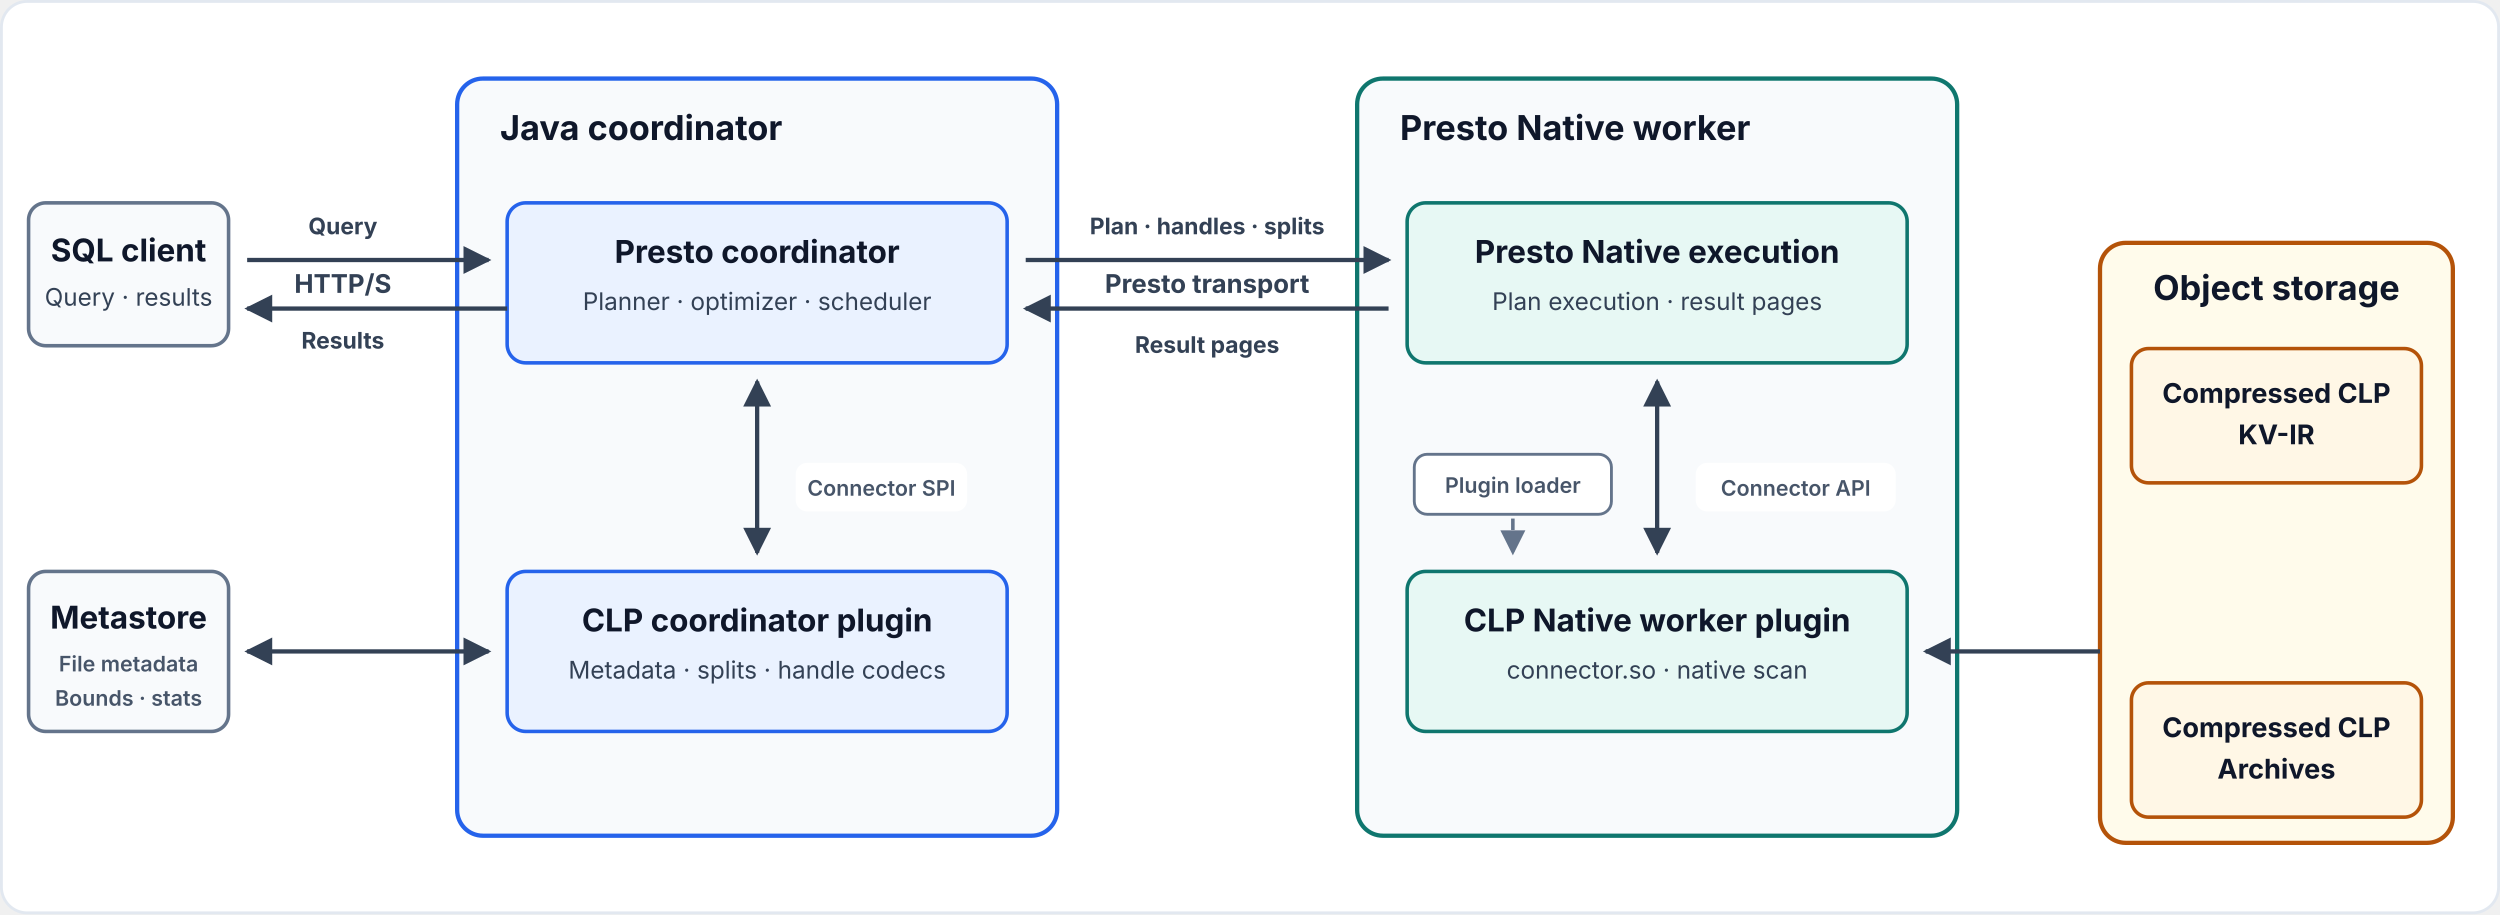
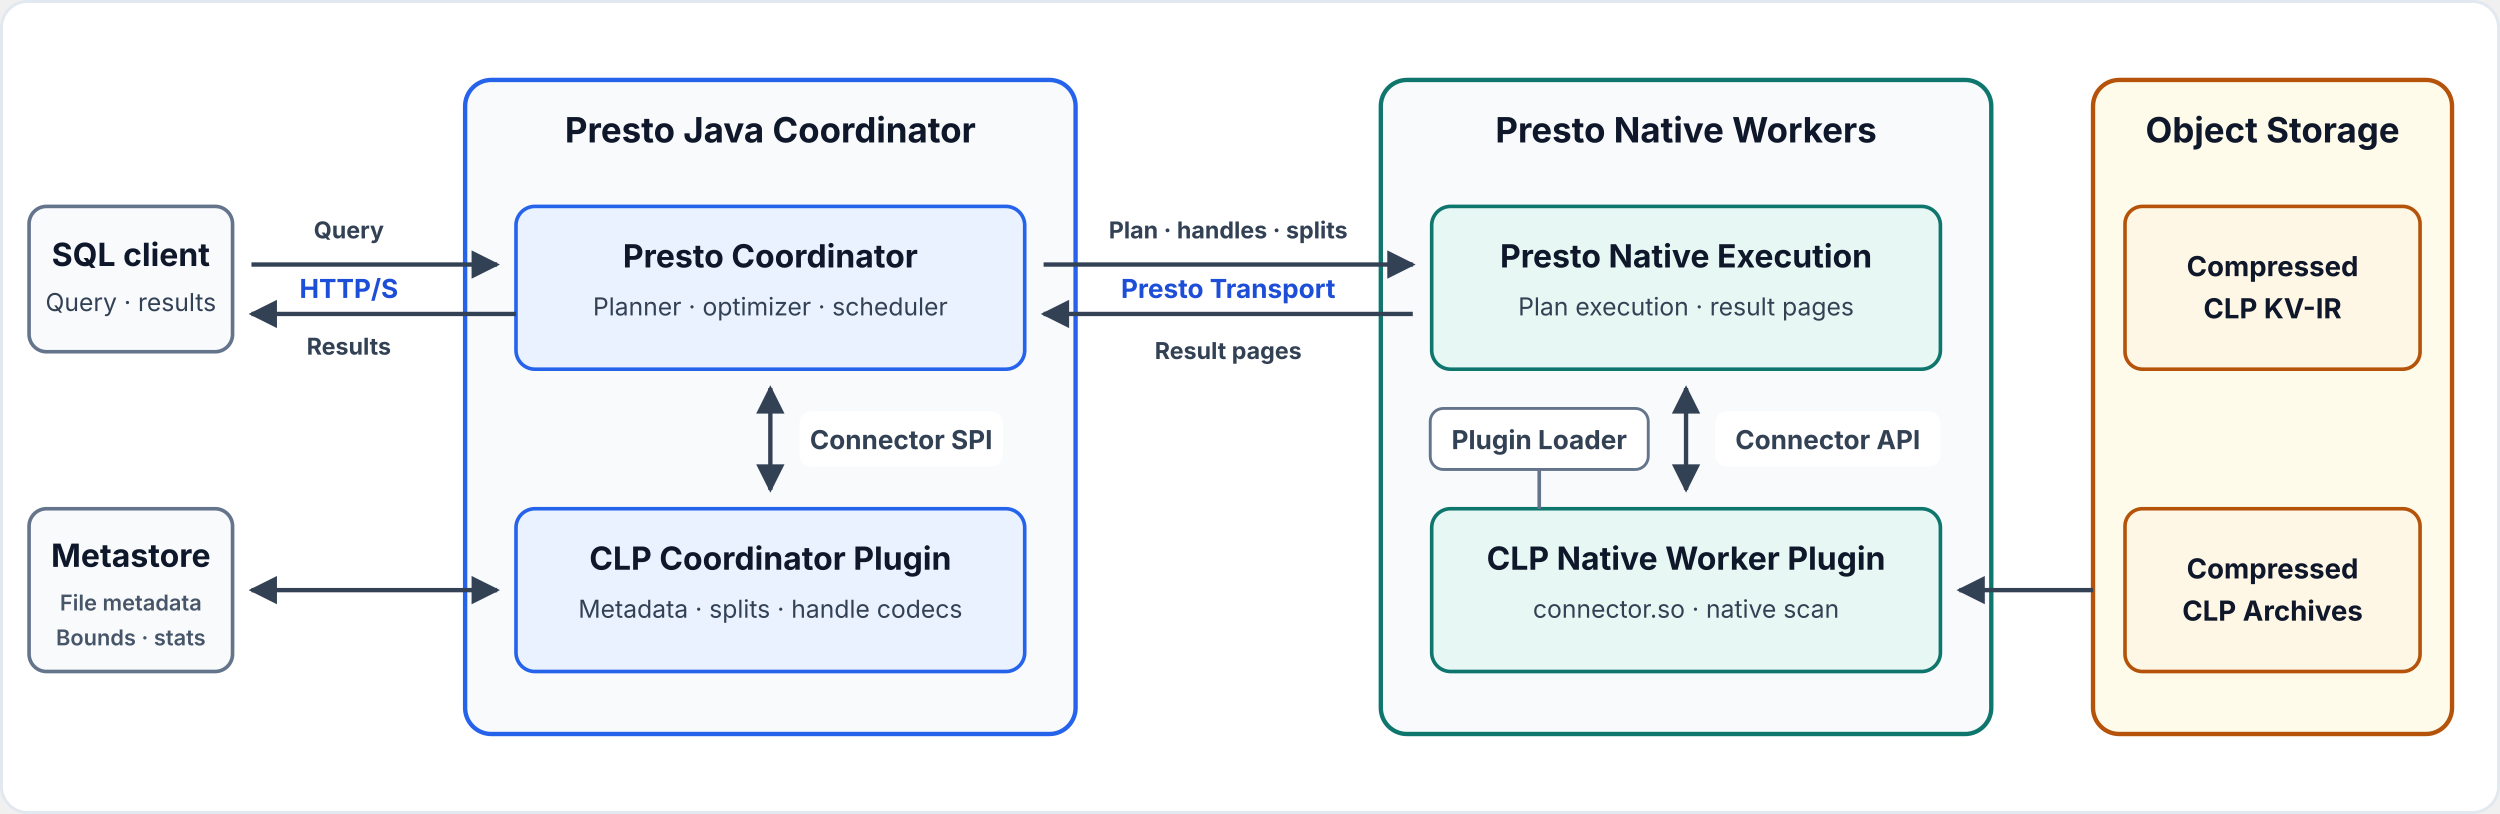
- <svg xmlns="http://www.w3.org/2000/svg" width="1750" height="640" viewBox="0 0 1750 640" role="img" aria-labelledby="title description">
+ <svg xmlns="http://www.w3.org/2000/svg" width="1720" height="560" viewBox="0 0 1720 560" role="img" aria-labelledby="title description">
  <defs>
    <marker id="arrow" viewBox="0 0 10 10" refX="9" refY="5" markerWidth="6.5" markerHeight="6.5" orient="auto-start-reverse">
      <path d="M 0 0 L 10 5 L 0 10 z" fill="#334155" />
    </marker>
    <marker id="arrow-muted" viewBox="0 0 10 10" refX="9" refY="5" markerWidth="7" markerHeight="7" orient="auto-start-reverse">
      <path d="M 0 0 L 10 5 L 0 10 z" fill="#64748b" />
    </marker>
    <style>
      text { font-family: Inter, ui-sans-serif, system-ui, -apple-system, BlinkMacSystemFont, "Segoe UI", sans-serif; fill: #0f172a; }
      .group-title { font-size: 24px; font-weight: 700; }
      .box-title { font-size: 22px; font-weight: 700; }
      .storage-title { font-size: 19px; font-weight: 700; }
      .box-detail { font-size: 17px; fill: #334155; }
      .edge-label { font-size: 16px; font-weight: 700; fill: #334155; }
      .small-label { font-size: 15px; font-weight: 600; fill: #475569; }
-       .transport-label { font-size: 18px; font-weight: 700; fill: #334155; }
+       .transport-label { font-size: 18px; font-weight: 700; fill: #1d4ed8; }
      .transport-detail { font-size: 16px; font-weight: 700; fill: #334155; }
+       .connector-label { font-size: 18px; font-weight: 700; fill: #334155; }
      .flow { fill: none; stroke: #334155; stroke-width: 3; marker-end: url(#arrow); }
      .interface { fill: none; stroke: #334155; stroke-width: 3; marker-start: url(#arrow); marker-end: url(#arrow); }
      .load { fill: none; stroke: #64748b; stroke-width: 2.5; stroke-dasharray: 8 7; marker-end: url(#arrow-muted); }
    </style>
  </defs>
-   <rect x="1" y="1" width="1748" height="638" rx="18" fill="#ffffff" stroke="#e2e8f0" stroke-width="2" />
+   <rect x="1" y="1" width="1718" height="558" rx="18" fill="#ffffff" stroke="#e2e8f0" stroke-width="2" />
  <rect x="20" y="142" width="140" height="100" rx="12" fill="#f8fafc" stroke="#64748b" stroke-width="2.5" />
  <text x="90" y="183" text-anchor="middle" class="box-title">SQL client</text>
  <text x="90" y="214" text-anchor="middle" class="box-detail">Query · results</text>
-   <rect x="320" y="55" width="420" height="530" rx="18" fill="#f8fafc" stroke="#2563eb" stroke-width="3" />
-   <text x="350" y="98" class="group-title">Java coordinator</text>
+   <rect x="320" y="55" width="420" height="450" rx="18" fill="#f8fafc" stroke="#2563eb" stroke-width="3" />
+   <text x="530" y="98" text-anchor="middle" class="group-title">Presto Java Coordinator</text>
  <rect x="355" y="142" width="350" height="112" rx="13" fill="#eaf2ff" stroke="#2563eb" stroke-width="2.5" />
-   <text x="530" y="184" text-anchor="middle" class="box-title">Presto coordinator</text>
+   <text x="530" y="184" text-anchor="middle" class="box-title">Presto Coordinator</text>
  <text x="530" y="217" text-anchor="middle" class="box-detail">Planner · optimizer · scheduler</text>
-   <rect x="355" y="400" width="350" height="112" rx="13" fill="#eaf2ff" stroke="#2563eb" stroke-width="2.5" />
-   <text x="530" y="442" text-anchor="middle" class="box-title">CLP coordinator plugin</text>
-   <text x="530" y="475" text-anchor="middle" class="box-detail">Metadata · splits · handle codecs</text>
-   <rect x="20" y="400" width="140" height="112" rx="12" fill="#f8fafc" stroke="#64748b" stroke-width="2.5" />
-   <text x="90" y="440" text-anchor="middle" class="box-title">Metastore</text>
-   <text x="90" y="470" text-anchor="middle" class="small-label">File metadata</text>
-   <text x="90" y="494" text-anchor="middle" class="small-label">Bounds · stats</text>
-   <path d="M 173 456 L 342 456" class="interface" />
-   <path d="M 530 267 L 530 387" class="interface" />
-   <rect x="557" y="324" width="120" height="34" rx="8" fill="#ffffff" />
-   <text x="617" y="347" text-anchor="middle" class="small-label">Connector SPI</text>
-   <rect x="950" y="55" width="420" height="530" rx="18" fill="#f8fafc" stroke="#0f766e" stroke-width="3" />
-   <text x="980" y="98" class="group-title">Presto Native worker</text>
+   <rect x="355" y="350" width="350" height="112" rx="13" fill="#eaf2ff" stroke="#2563eb" stroke-width="2.5" />
+   <text x="530" y="392" text-anchor="middle" class="box-title">CLP Coordinator Plugin</text>
+   <text x="530" y="425" text-anchor="middle" class="box-detail">Metadata · splits · handle codecs</text>
+   <rect x="20" y="350" width="140" height="112" rx="12" fill="#f8fafc" stroke="#64748b" stroke-width="2.5" />
+   <text x="90" y="390" text-anchor="middle" class="box-title">Metastore</text>
+   <text x="90" y="420" text-anchor="middle" class="small-label">File metadata</text>
+   <text x="90" y="444" text-anchor="middle" class="small-label">Bounds · stats</text>
+   <path d="M 173 406 L 342 406" class="interface" />
+   <path d="M 530 267 L 530 337" class="interface" />
+   <rect x="550" y="283" width="140" height="38" rx="8" fill="#ffffff" />
+   <text x="620" y="309" text-anchor="middle" class="connector-label">Connector SPI</text>
+   <rect x="950" y="55" width="420" height="450" rx="18" fill="#f8fafc" stroke="#0f766e" stroke-width="3" />
+   <text x="1160" y="98" text-anchor="middle" class="group-title">Presto Native Workers</text>
  <rect x="985" y="142" width="350" height="112" rx="13" fill="#e7f8f4" stroke="#0f766e" stroke-width="2.5" />
-   <text x="1160" y="184" text-anchor="middle" class="box-title">Presto Native execution</text>
+   <text x="1160" y="184" text-anchor="middle" class="box-title">Presto Native Execution</text>
  <text x="1160" y="217" text-anchor="middle" class="box-detail">Plan execution · result pages</text>
-   <rect x="985" y="400" width="350" height="112" rx="13" fill="#e7f8f4" stroke="#0f766e" stroke-width="2.5" />
-   <text x="1160" y="442" text-anchor="middle" class="box-title">CLP Native worker plugin</text>
-   <text x="1160" y="475" text-anchor="middle" class="box-detail">connector.so · native scan</text>
-   <path d="M 1160 267 L 1160 387" class="interface" />
-   <rect x="1187" y="324" width="140" height="34" rx="8" fill="#ffffff" />
-   <text x="1257" y="347" text-anchor="middle" class="small-label">Connector API</text>
-   <rect x="990" y="318" width="138" height="42" rx="9" fill="#ffffff" stroke="#64748b" stroke-width="2" />
-   <text x="1059" y="345" text-anchor="middle" class="small-label">Plugin loader</text>
-   <path d="M 1059 363 L 1059 387" class="load" />
+   <rect x="985" y="350" width="350" height="112" rx="13" fill="#e7f8f4" stroke="#0f766e" stroke-width="2.5" />
+   <text x="1160" y="392" text-anchor="middle" class="box-title">CLP Native Worker Plugin</text>
+   <text x="1160" y="425" text-anchor="middle" class="box-detail">connector.so · native scan</text>
+   <path d="M 1160 267 L 1160 337" class="interface" />
+   <rect x="1180" y="283" width="155" height="38" rx="8" fill="#ffffff" />
+   <text x="1257.5" y="309" text-anchor="middle" class="connector-label">Connector API</text>
+   <rect x="984" y="281" width="150" height="42" rx="9" fill="#ffffff" stroke="#64748b" stroke-width="2" />
+   <text x="1059" y="309" text-anchor="middle" class="connector-label">Plugin Loader</text>
+   <path d="M 1059 323 L 1059 350" fill="none" stroke="#64748b" stroke-width="2.5" />
  <rect x="208" y="145" width="64" height="27" rx="7" fill="#ffffff" />
  <path d="M 173 182 L 342 182" class="flow" />
  <text x="240" y="164" text-anchor="middle" class="transport-detail">Query</text>
  <rect x="205" y="186" width="70" height="26" rx="7" fill="#ffffff" />
  <text x="240" y="205" text-anchor="middle" class="transport-label">HTTP/S</text>
  <path d="M 355 216 L 173 216" class="flow" />
  <rect x="206" y="224" width="68" height="28" rx="7" fill="#ffffff" />
  <text x="240" y="244" text-anchor="middle" class="transport-detail">Results</text>
  <rect x="750" y="141" width="190" height="32" rx="7" fill="#ffffff" />
  <text x="845" y="164" text-anchor="middle" class="transport-detail">Plan · handles · splits</text>
  <path d="M 718 182 L 972 182" class="flow" />
  <rect x="760" y="186" width="170" height="26" rx="7" fill="#ffffff" />
-   <text x="845" y="205" text-anchor="middle" class="transport-label">Presto transport</text>
+   <text x="845" y="205" text-anchor="middle" class="transport-label">Presto Transport</text>
  <path d="M 972 216 L 718 216" class="flow" />
  <rect x="780" y="224" width="130" height="31" rx="7" fill="#ffffff" />
  <text x="845" y="247" text-anchor="middle" class="transport-detail">Result pages</text>
-   <rect x="1470" y="170" width="247" height="420" rx="18" fill="#fffbeb" stroke="#b45309" stroke-width="3" />
-   <text x="1593.5" y="210" text-anchor="middle" class="group-title">Object storage</text>
-   <rect x="1492" y="244" width="203" height="94" rx="12" fill="#fff7e6" stroke="#b45309" stroke-width="2.5" />
-   <text x="1593.5" y="282" text-anchor="middle" class="storage-title">Compressed CLP</text>
-   <text x="1593.5" y="311" text-anchor="middle" class="storage-title">KV-IR</text>
-   <rect x="1492" y="478" width="203" height="94" rx="12" fill="#fff7e6" stroke="#b45309" stroke-width="2.5" />
-   <text x="1593.5" y="516" text-anchor="middle" class="storage-title">Compressed CLP</text>
-   <text x="1593.5" y="545" text-anchor="middle" class="storage-title">Archives</text>
-   <path d="M 1470 456 L 1348 456" class="flow" />
+   <rect x="1440" y="55" width="247" height="450" rx="18" fill="#fffbeb" stroke="#b45309" stroke-width="3" />
+   <text x="1563.5" y="98" text-anchor="middle" class="group-title">Object Storage</text>
+   <rect x="1462" y="142" width="203" height="112" rx="12" fill="#fff7e6" stroke="#b45309" stroke-width="2.5" />
+   <text x="1563.5" y="190" text-anchor="middle" class="storage-title">Compressed</text>
+   <text x="1563.5" y="219" text-anchor="middle" class="storage-title">CLP KV-IR</text>
+   <rect x="1462" y="350" width="203" height="112" rx="12" fill="#fff7e6" stroke="#b45309" stroke-width="2.5" />
+   <text x="1563.5" y="398" text-anchor="middle" class="storage-title">Compressed</text>
+   <text x="1563.5" y="427" text-anchor="middle" class="storage-title">CLP Archives</text>
+   <path d="M 1440 406 L 1348 406" class="flow" />
</svg>
